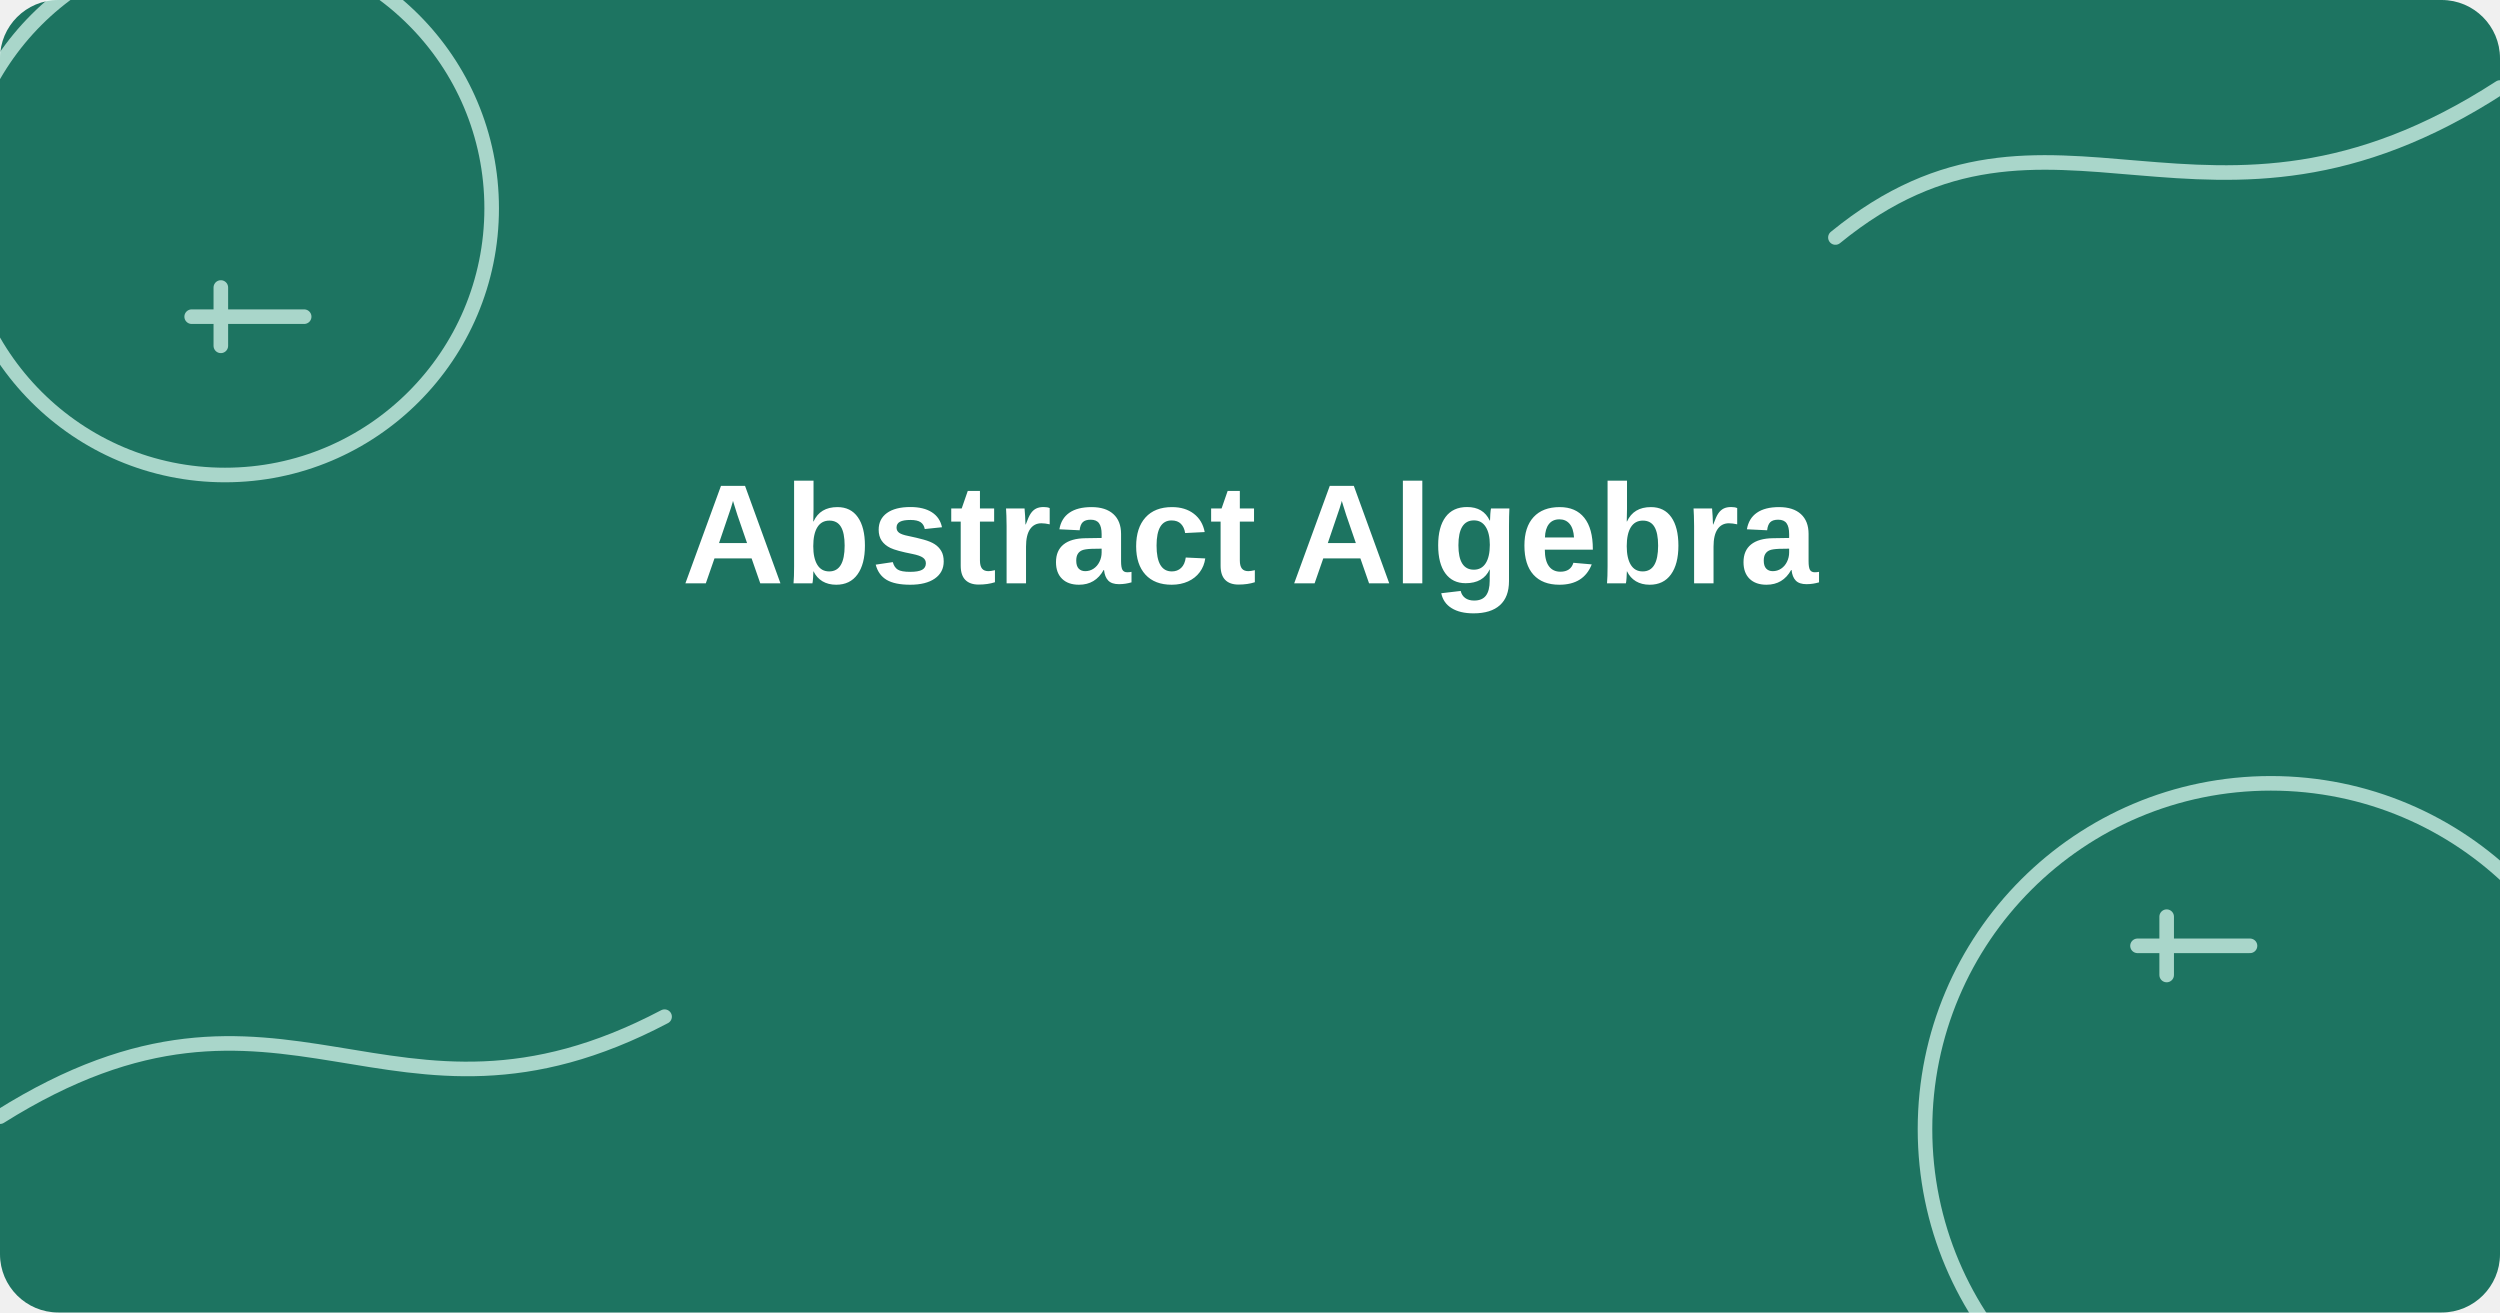
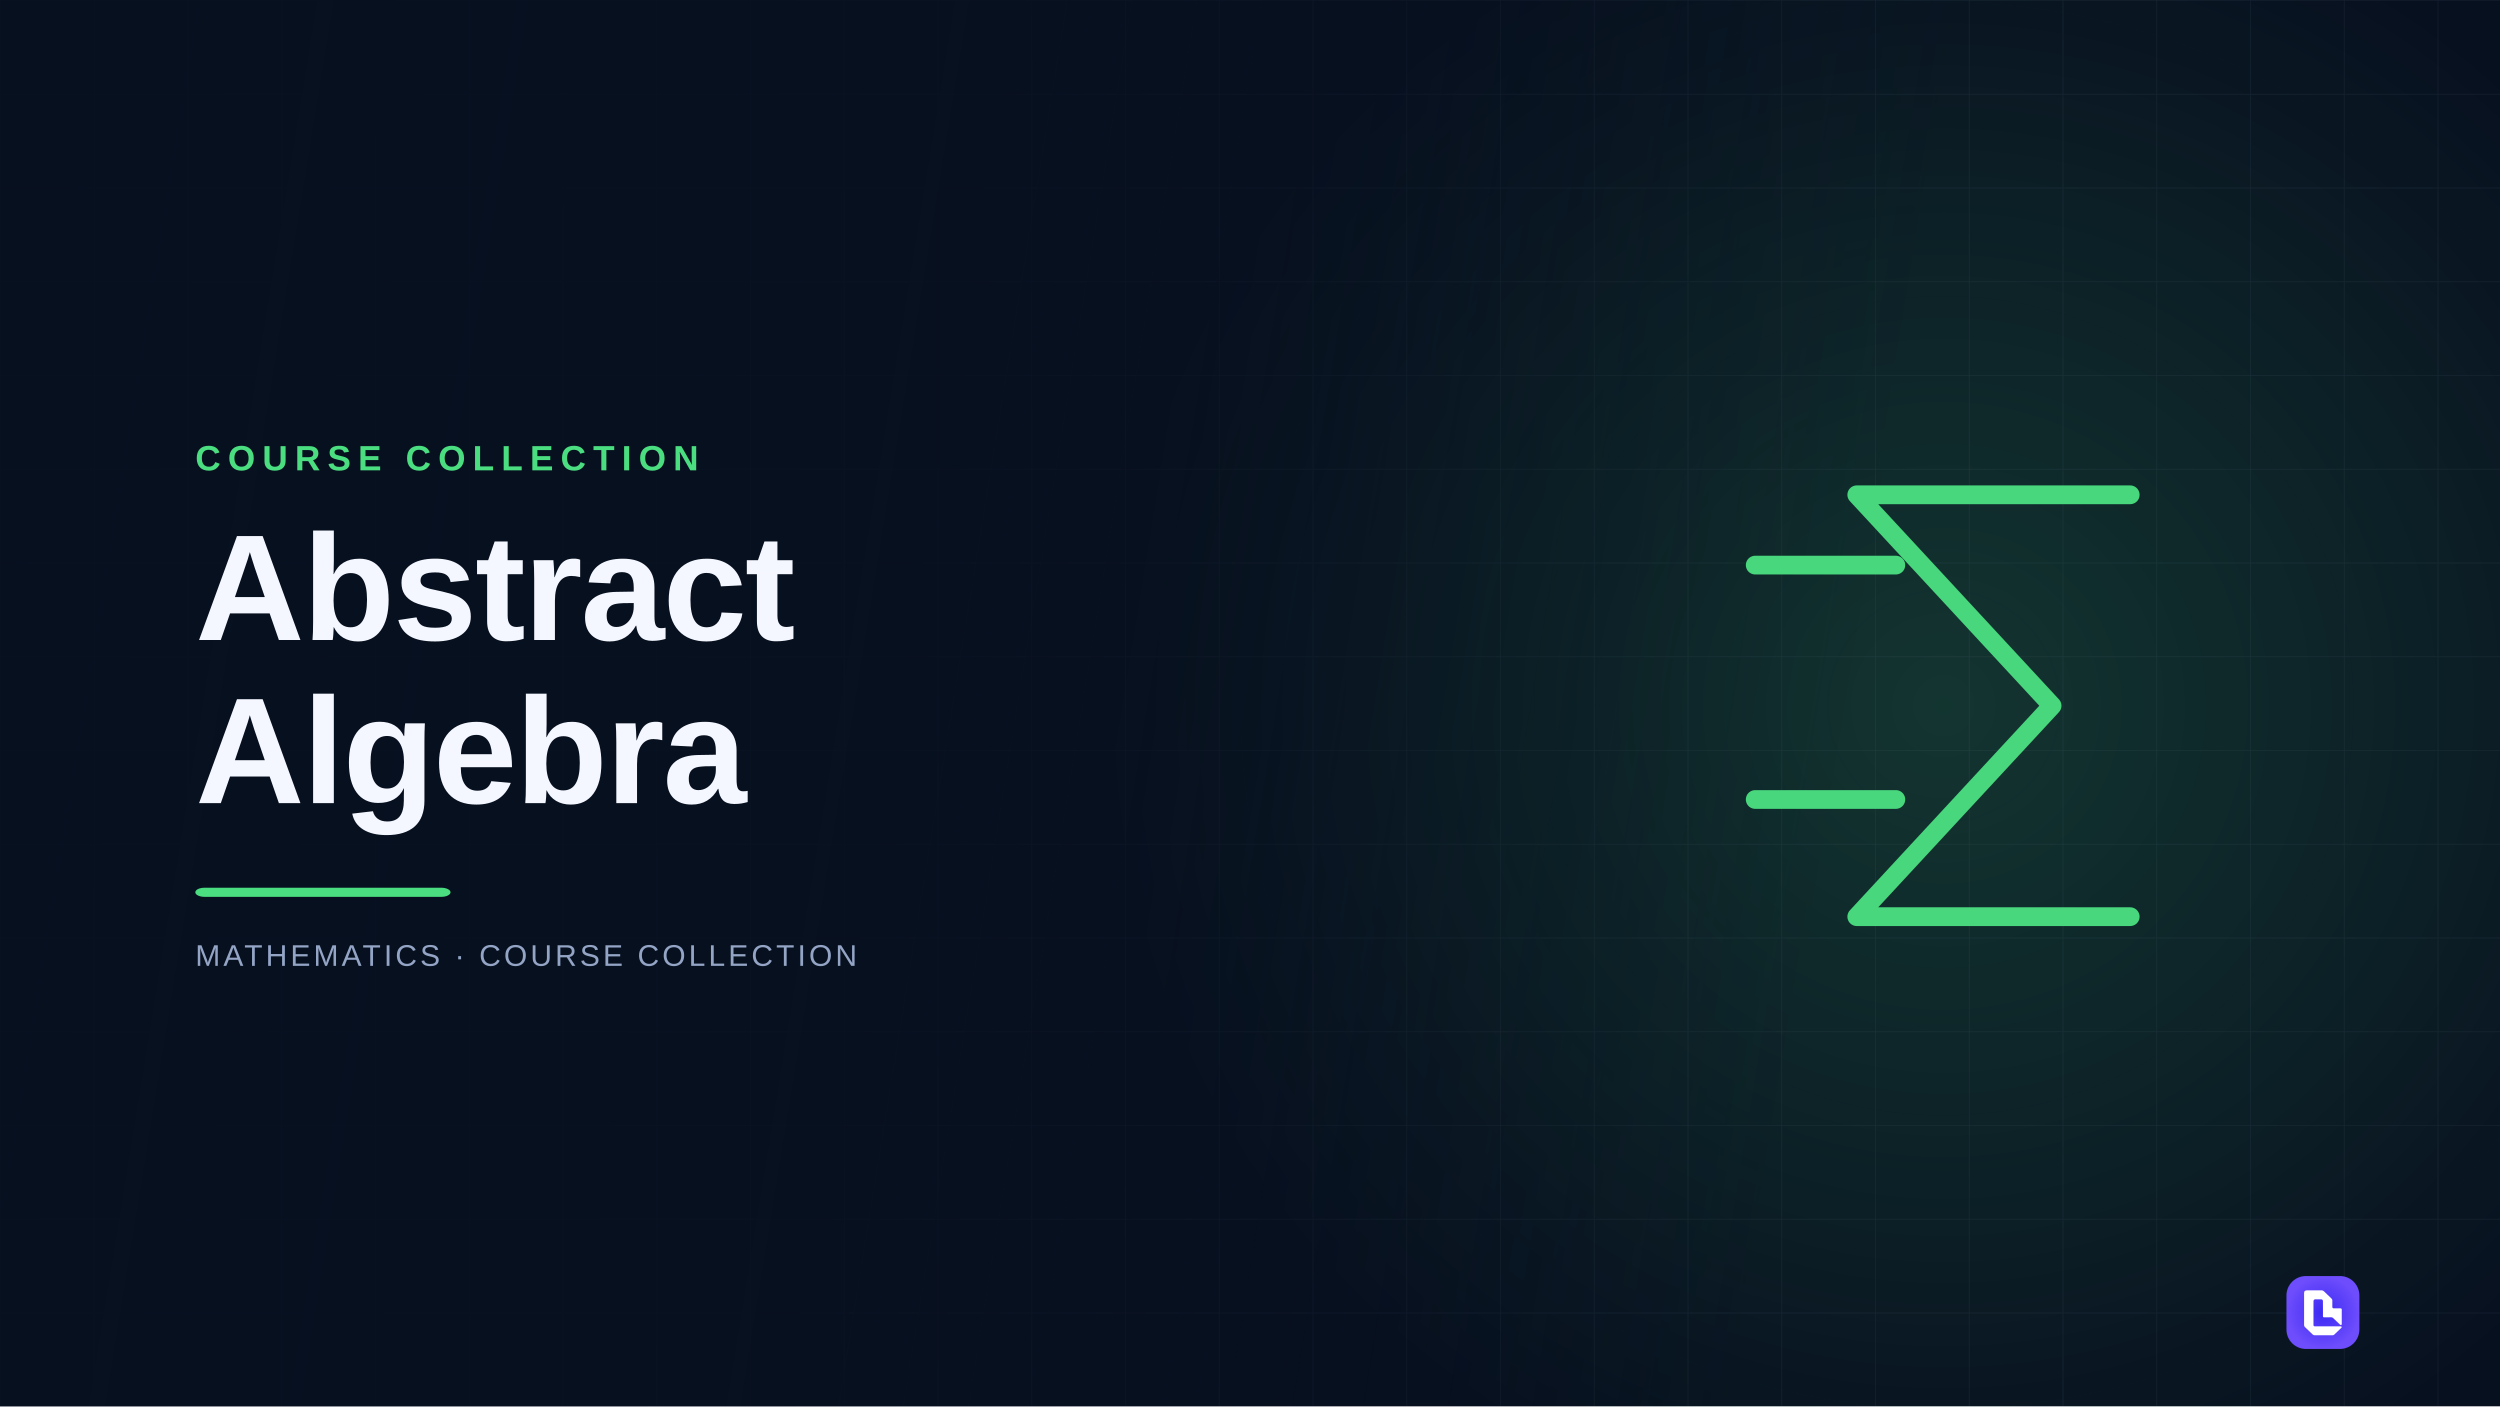
- <svg xmlns="http://www.w3.org/2000/svg" width="1200" height="630" viewBox="0 0 1200 630" fill="none">
-   <rect width="1200" height="630" rx="28" fill="#1D7461" />
-   <circle cx="108" cy="100" r="128" stroke="#E4FFF7" stroke-width="7" opacity=".7" />
-   <circle cx="1090" cy="542" r="166" stroke="#E4FFF7" stroke-width="7" opacity=".7" />
-   <path d="M0 536C137 450 186 558 319 488M881 114c104-85 177 20 319-72" stroke="#E4FFF7" stroke-width="7" stroke-linecap="round" opacity=".7" />
-   <path d="M92 152h54M106 138v28M1026 454h54M1040 440v28" stroke="#E4FFF7" stroke-width="7" stroke-linecap="round" opacity=".7" />
-   <text x="600" y="280" text-anchor="middle" fill="white" font-family="Arial, Helvetica, sans-serif" font-size="68" font-weight="700">Abstract Algebra</text>
+ <svg xmlns="http://www.w3.org/2000/svg" width="1920" height="1080" viewBox="0 0 1920 1080" fill="none">
+   <defs>
+     <radialGradient id="glow">
+       <stop stop-color="#4ADE80" stop-opacity=".18" />
+       <stop offset="1" stop-color="#4ADE80" stop-opacity="0" />
+     </radialGradient>
+     <linearGradient id="mask" x1="0" y1="0" x2="1" y2=".09">
+       <stop stop-color="#07101F" stop-opacity=".94" />
+       <stop offset=".4" stop-color="#07101F" stop-opacity=".84" />
+       <stop offset=".62" stop-color="#07101F" stop-opacity=".3" />
+       <stop offset=".78" stop-color="#07101F" stop-opacity="0" />
+     </linearGradient>
+     <pattern id="grid" width="72" height="72" patternUnits="userSpaceOnUse">
+       <path d="M72 0H0V72" stroke="#93A4C5" stroke-opacity=".1" />
+     </pattern>
+   </defs>
+   <rect width="1920" height="1080" fill="#07101F" />
+   <ellipse cx="1492" cy="542" rx="640" ry="640" fill="url(#glow)" />
+   <rect width="1920" height="1080" fill="url(#grid)" />
+   <rect width="1920" height="1080" fill="url(#mask)" />
+   <g id="course-figure" opacity=".96" transform="translate(1234.00 266.00) scale(6)" stroke="#4ADE80" stroke-width="2.4" stroke-linecap="round" stroke-linejoin="round">
+     <path d="M67 19H32l25 27-25 27h35" stroke="#4ADE80" stroke-width="2.4" stroke-linecap="round" stroke-linejoin="round" />
+     <path d="M19 28h18M19 58h18" stroke="#4ADE80" stroke-width="2.4" stroke-linecap="round" stroke-linejoin="round" />
+   </g>
+   <g font-family="Arial, Helvetica, sans-serif">
+     <text x="150" y="361.22" fill="#4ADE80" font-size="27" font-weight="700" letter-spacing="5.5">COURSE COLLECTION</text>
+     <text x="150" y="491.50" fill="#F4F7FF" font-size="116" font-weight="800" letter-spacing="-1.4">Abstract</text>
+     <text x="150" y="616.78" fill="#F4F7FF" font-size="116" font-weight="800" letter-spacing="-1.4">Algebra</text>
+     <rect x="150" y="681.78" width="196" height="7" rx="7" fill="#4ADE80" />
+     <text x="150" y="741.78" fill="#93A4C5" font-size="23" letter-spacing="2.4">MATHEMATICS · COURSE COLLECTION</text>
+   </g>
+   <svg x="1756" y="980" width="56" height="56" viewBox="0 0 120 120">
+     <path d="M0 32C0 14.327 14.327 0 32 0H88C105.673 0 120 14.327 120 32V88C120 105.673 105.673 120 88 120H32C14.327 120 0 105.673 0 88V32Z" fill="url(#paint0_radial_3803_20895)" />
+     <path d="M29 54.178C29 45.416 29 36.653 29 27.89C29 25.023 30.586 23.509 33.598 23.509C41.67 23.509 49.743 23.521 57.815 23.498C58.516 23.479 59.214 23.602 59.861 23.86C60.509 24.118 61.092 24.504 61.572 24.993C65.713 29.004 69.88 32.99 74.073 36.95C75.03 37.858 75.506 38.907 75.506 40.181C75.497 43.697 75.494 47.211 75.496 50.724C75.496 52.446 76.248 53.158 78.075 53.16C81.68 53.16 85.286 53.16 88.894 53.16C90.314 53.16 91 53.806 91 55.159C91 63.1 91 71.041 91 78.982C91 79.698 90.811 80.332 90.076 80.607C89.341 80.883 88.765 80.577 88.224 80.06C84.439 76.418 80.618 72.803 76.847 69.154C75.947 68.284 74.977 67.874 73.679 67.893C69.787 67.949 65.894 67.914 62 67.914C60.532 67.914 60.065 67.476 60.063 66.093C60.053 58.107 60.042 50.12 60.033 42.132C60.037 41.675 60.015 41.218 59.968 40.763C59.825 39.475 58.73 38.367 57.389 38.347C53.976 38.296 50.56 38.285 47.147 38.347C45.543 38.378 44.49 39.723 44.487 41.508C44.477 46.551 44.472 51.594 44.47 56.636C44.47 64.555 44.467 72.474 44.461 80.391C44.461 82.115 45.122 82.753 46.904 82.753C60.996 82.753 75.086 82.753 89.176 82.753C89.835 82.753 90.433 82.838 90.752 83.462C91.049 84.047 90.999 84.614 90.496 85.096C86.512 88.903 82.526 92.708 78.538 96.512C78.195 96.834 77.788 97.086 77.341 97.254C76.894 97.423 76.416 97.504 75.936 97.492C66.001 97.498 56.066 97.498 46.131 97.492C44.941 97.492 43.981 96.978 43.156 96.187C39.908 93.07 36.654 89.956 33.393 86.844C32.449 85.94 31.52 85.019 30.546 84.145C29.484 83.194 28.999 82.036 29 80.659C29 62.991 29.012 63.01 29 54.178Z" fill="white" />
+     <defs>
+       <radialGradient id="paint0_radial_3803_20895" cx="0" cy="0" r="1" gradientUnits="userSpaceOnUse" gradientTransform="translate(60 60) rotate(90) scale(60)">
+         <stop stop-color="#3A2AF4" />
+         <stop offset="1" stop-color="#6E4DFC" />
+       </radialGradient>
+     </defs>
+   </svg>
</svg>
